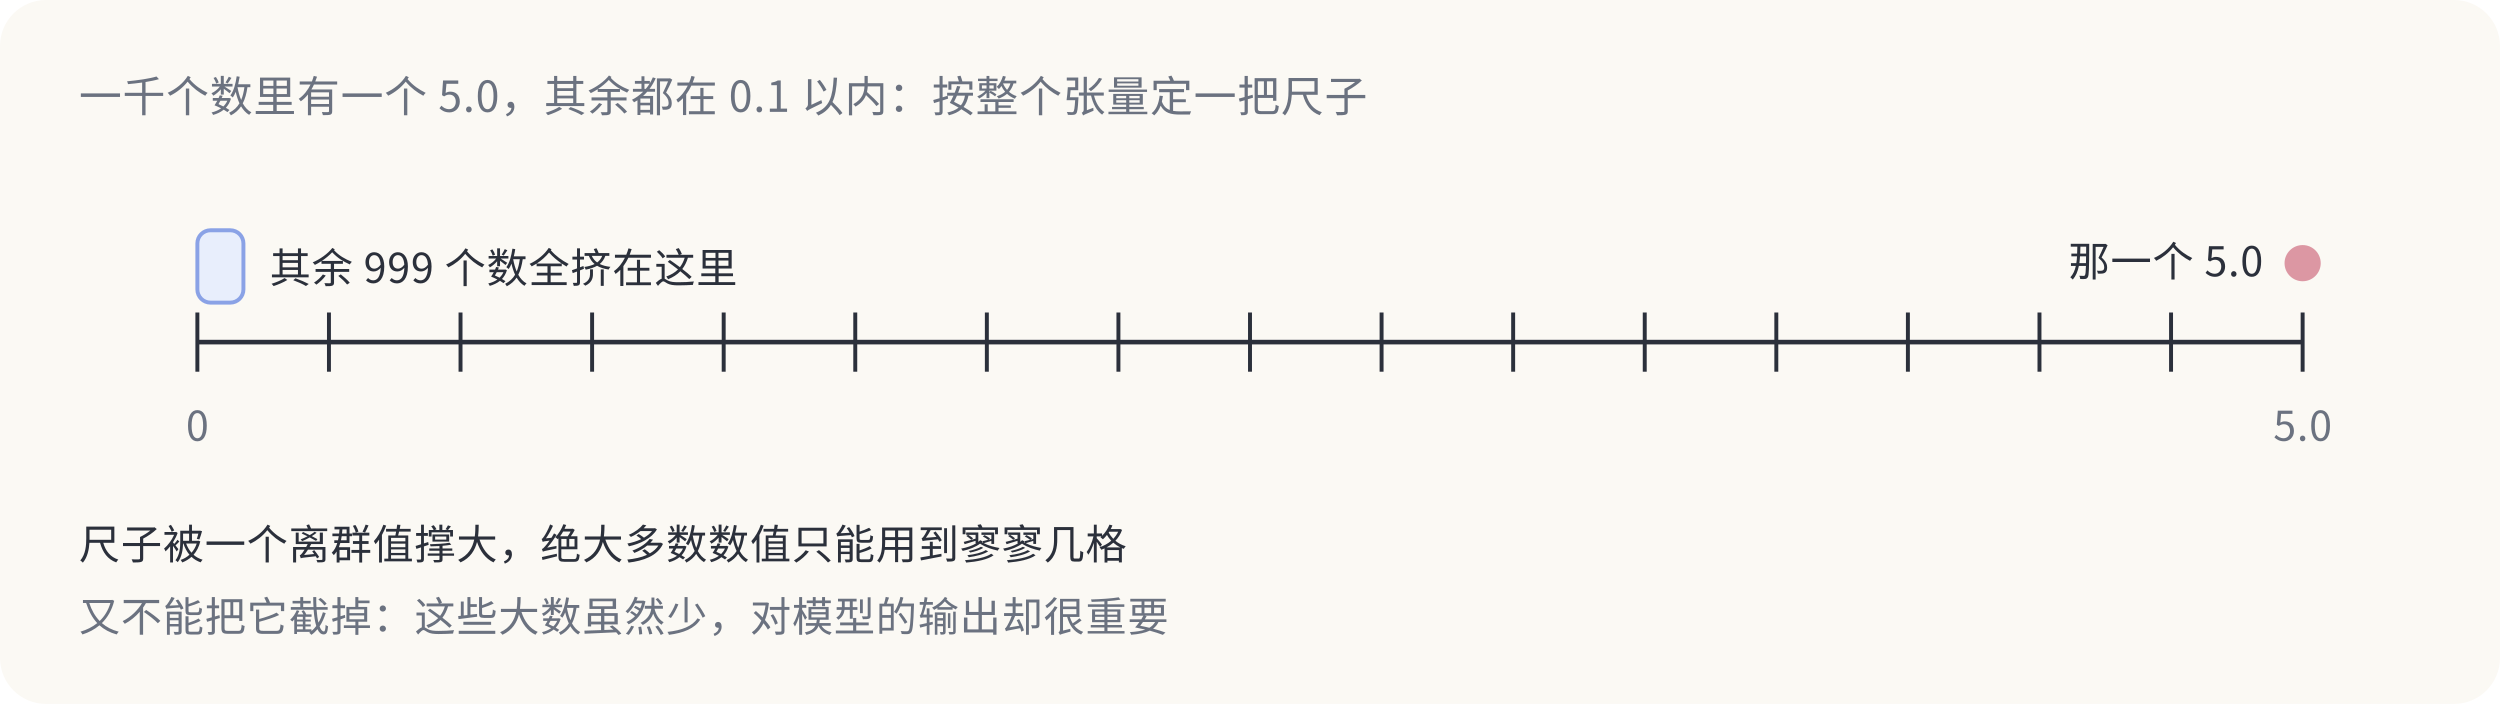
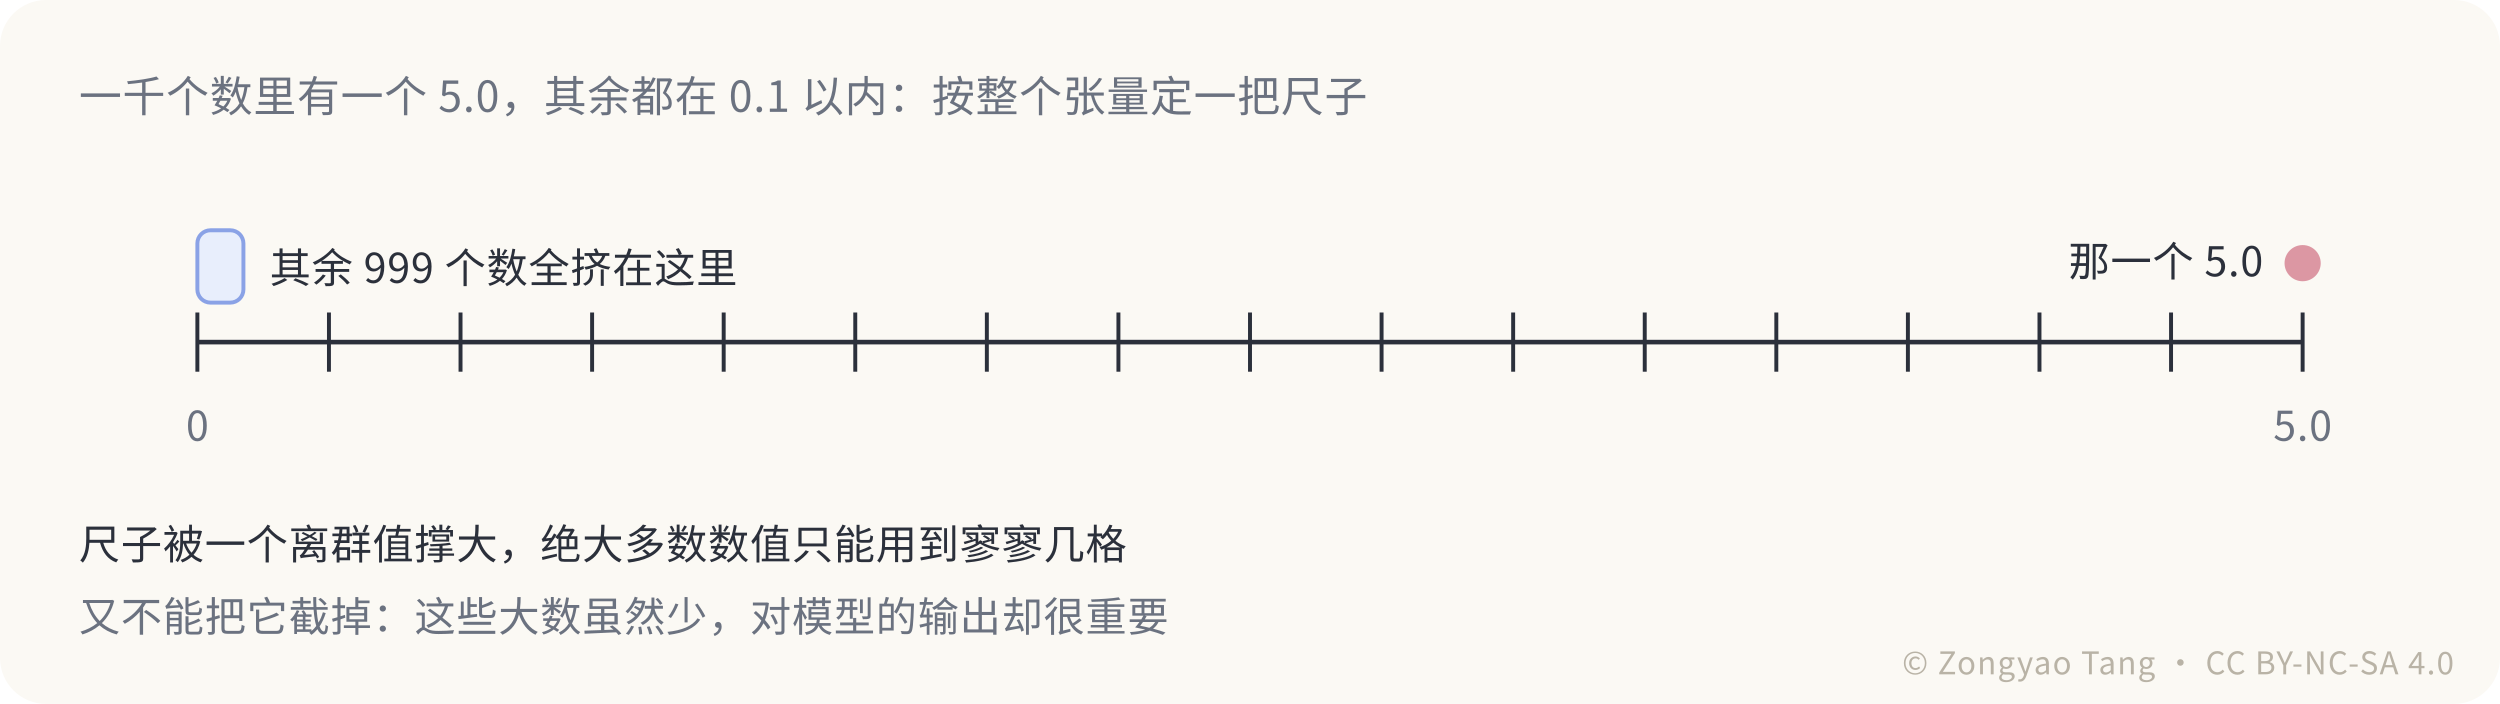
<svg xmlns="http://www.w3.org/2000/svg" viewBox="0 0 760 214" width="760" height="214" font-family="'PingFang SC','Noto Sans CJK SC','Source Han Sans SC','Hiragino Sans GB','Microsoft YaHei',sans-serif" role="img" aria-label="离群值把尺子撑大">
  <defs>
    <marker id="tip" viewBox="0 0 10 10" refX="9" refY="5" markerWidth="7" markerHeight="7" orient="auto-start-reverse">
      <path d="M0 0 L10 5 L0 10 z" fill="#6b7280" />
    </marker>
  </defs>
  <rect width="760" height="214" rx="14" fill="#fbf9f4" />
  <text x="24" y="34" font-size="13" fill="#6b7280" font-weight="400" text-anchor="start" letter-spacing=".02em">一千个数里有一个 5.0，其余都在 0.1 以内：按整个张量定一把尺子</text>
  <line x1="60" y1="104" x2="700" y2="104" stroke="#2b303b" stroke-width="1.4" />
  <line x1="60.0" y1="95" x2="60.0" y2="113" stroke="#2b303b" stroke-width="1.2" />
  <line x1="100.0" y1="95" x2="100.0" y2="113" stroke="#2b303b" stroke-width="1.2" />
  <line x1="140.0" y1="95" x2="140.0" y2="113" stroke="#2b303b" stroke-width="1.2" />
  <line x1="180.0" y1="95" x2="180.0" y2="113" stroke="#2b303b" stroke-width="1.2" />
  <line x1="220.0" y1="95" x2="220.0" y2="113" stroke="#2b303b" stroke-width="1.2" />
  <line x1="260.0" y1="95" x2="260.0" y2="113" stroke="#2b303b" stroke-width="1.2" />
  <line x1="300.0" y1="95" x2="300.0" y2="113" stroke="#2b303b" stroke-width="1.2" />
  <line x1="340.0" y1="95" x2="340.0" y2="113" stroke="#2b303b" stroke-width="1.2" />
  <line x1="380.0" y1="95" x2="380.0" y2="113" stroke="#2b303b" stroke-width="1.2" />
  <line x1="420.0" y1="95" x2="420.0" y2="113" stroke="#2b303b" stroke-width="1.2" />
  <line x1="460.0" y1="95" x2="460.0" y2="113" stroke="#2b303b" stroke-width="1.2" />
  <line x1="500.0" y1="95" x2="500.0" y2="113" stroke="#2b303b" stroke-width="1.2" />
  <line x1="540.0" y1="95" x2="540.0" y2="113" stroke="#2b303b" stroke-width="1.2" />
  <line x1="580.0" y1="95" x2="580.0" y2="113" stroke="#2b303b" stroke-width="1.2" />
  <line x1="620.0" y1="95" x2="620.0" y2="113" stroke="#2b303b" stroke-width="1.2" />
  <line x1="660.0" y1="95" x2="660.0" y2="113" stroke="#2b303b" stroke-width="1.2" />
  <line x1="700.0" y1="95" x2="700.0" y2="113" stroke="#2b303b" stroke-width="1.2" />
  <rect x="60" y="70" width="14" height="22" rx="4" fill="#e8eefc" stroke="#8aa2e6" stroke-width="1.2" />
  <circle cx="700" cy="80" r="5.5" fill="#dc97a3" />
  <text x="82" y="86" font-size="12.5" fill="#2b303b" font-weight="400" text-anchor="start" letter-spacing=".02em">其余 999 个数全挤在这里</text>
  <text x="688" y="84" font-size="12.5" fill="#2b303b" font-weight="400" text-anchor="end" letter-spacing=".02em">那一个 5.0</text>
  <text x="60" y="134" font-size="12.5" fill="#6b7280" font-weight="400" text-anchor="middle" letter-spacing=".02em">0</text>
  <text x="700" y="134" font-size="12.5" fill="#6b7280" font-weight="400" text-anchor="middle" letter-spacing=".02em">5.0</text>
  <text x="24" y="170" font-size="12.5" fill="#2b303b" font-weight="400" text-anchor="start" letter-spacing=".02em">尺子被一个离群值撑大，绝大多数数值只能用到寥寥几格</text>
  <text x="24" y="192" font-size="12.5" fill="#6b7280" font-weight="400" text-anchor="start" letter-spacing=".02em">又不能把它截掉：这些大数虽然少，对模型的输出却很重要</text>
+   <text x="746" y="205" font-size="9.5" fill="#b9b3a6" text-anchor="end" letter-spacing=".04em">© Zongyao Tang · CC BY-NC-SA 4.0</text>
</svg>
